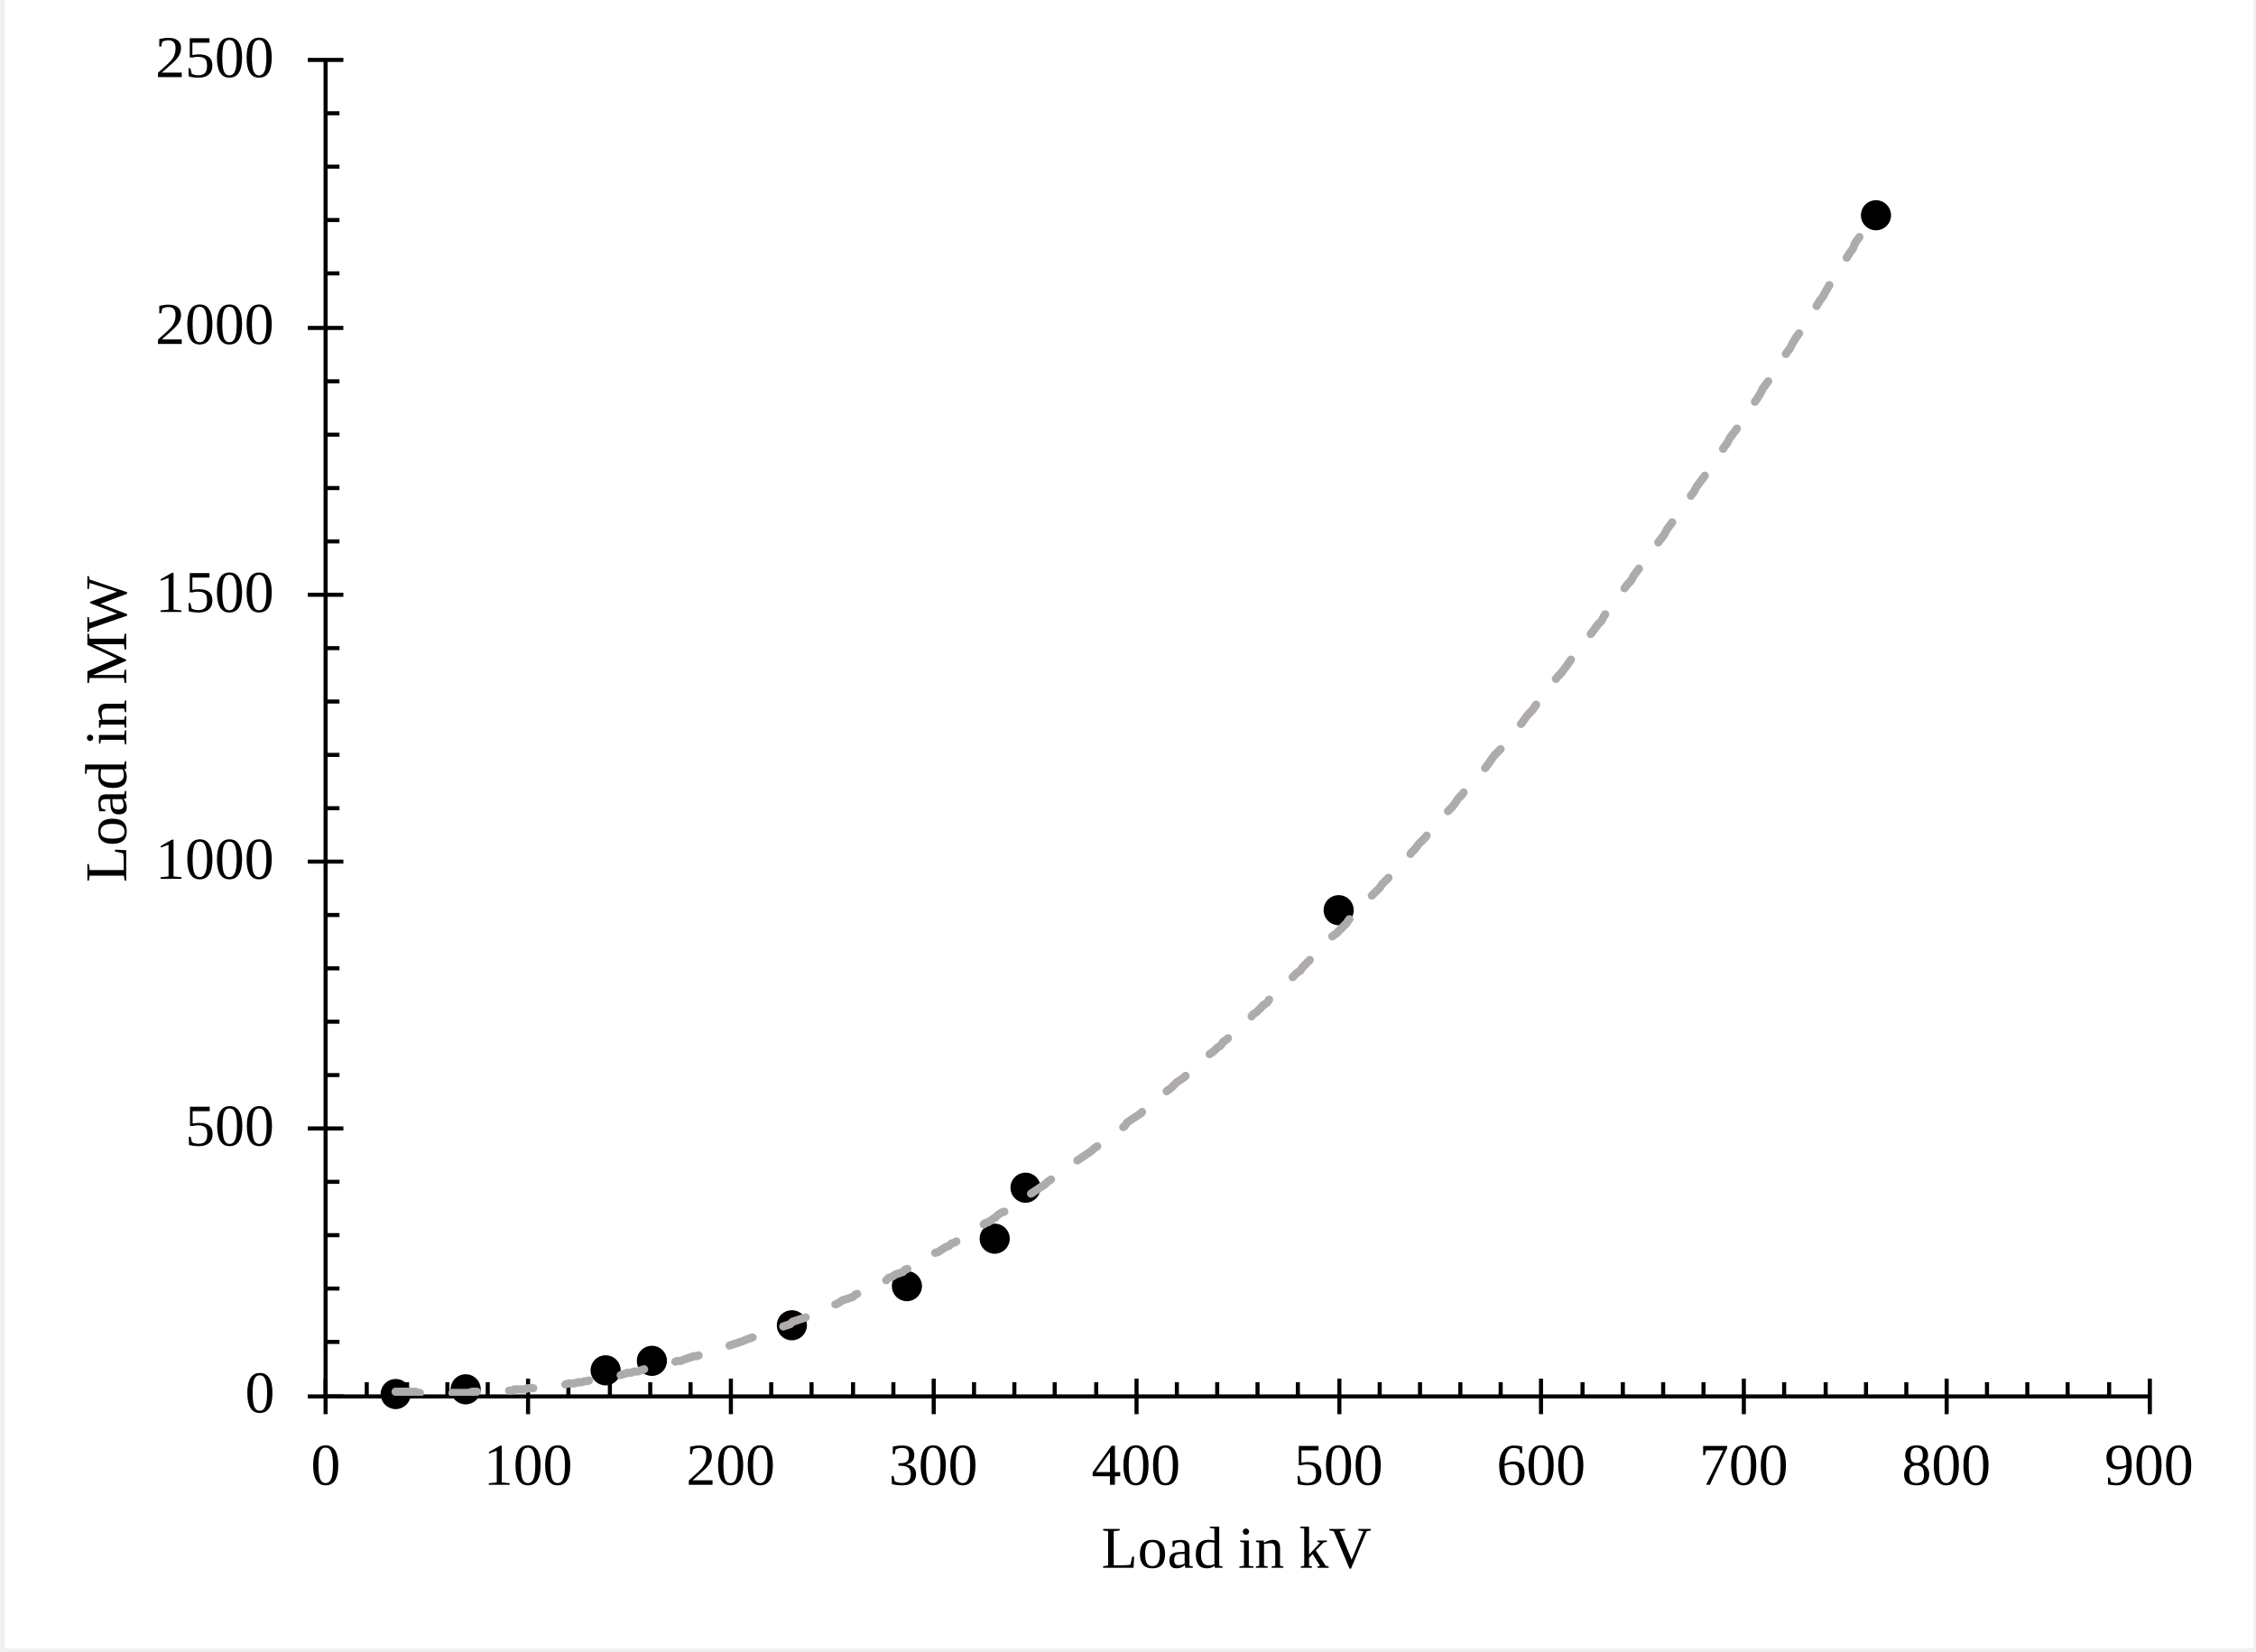
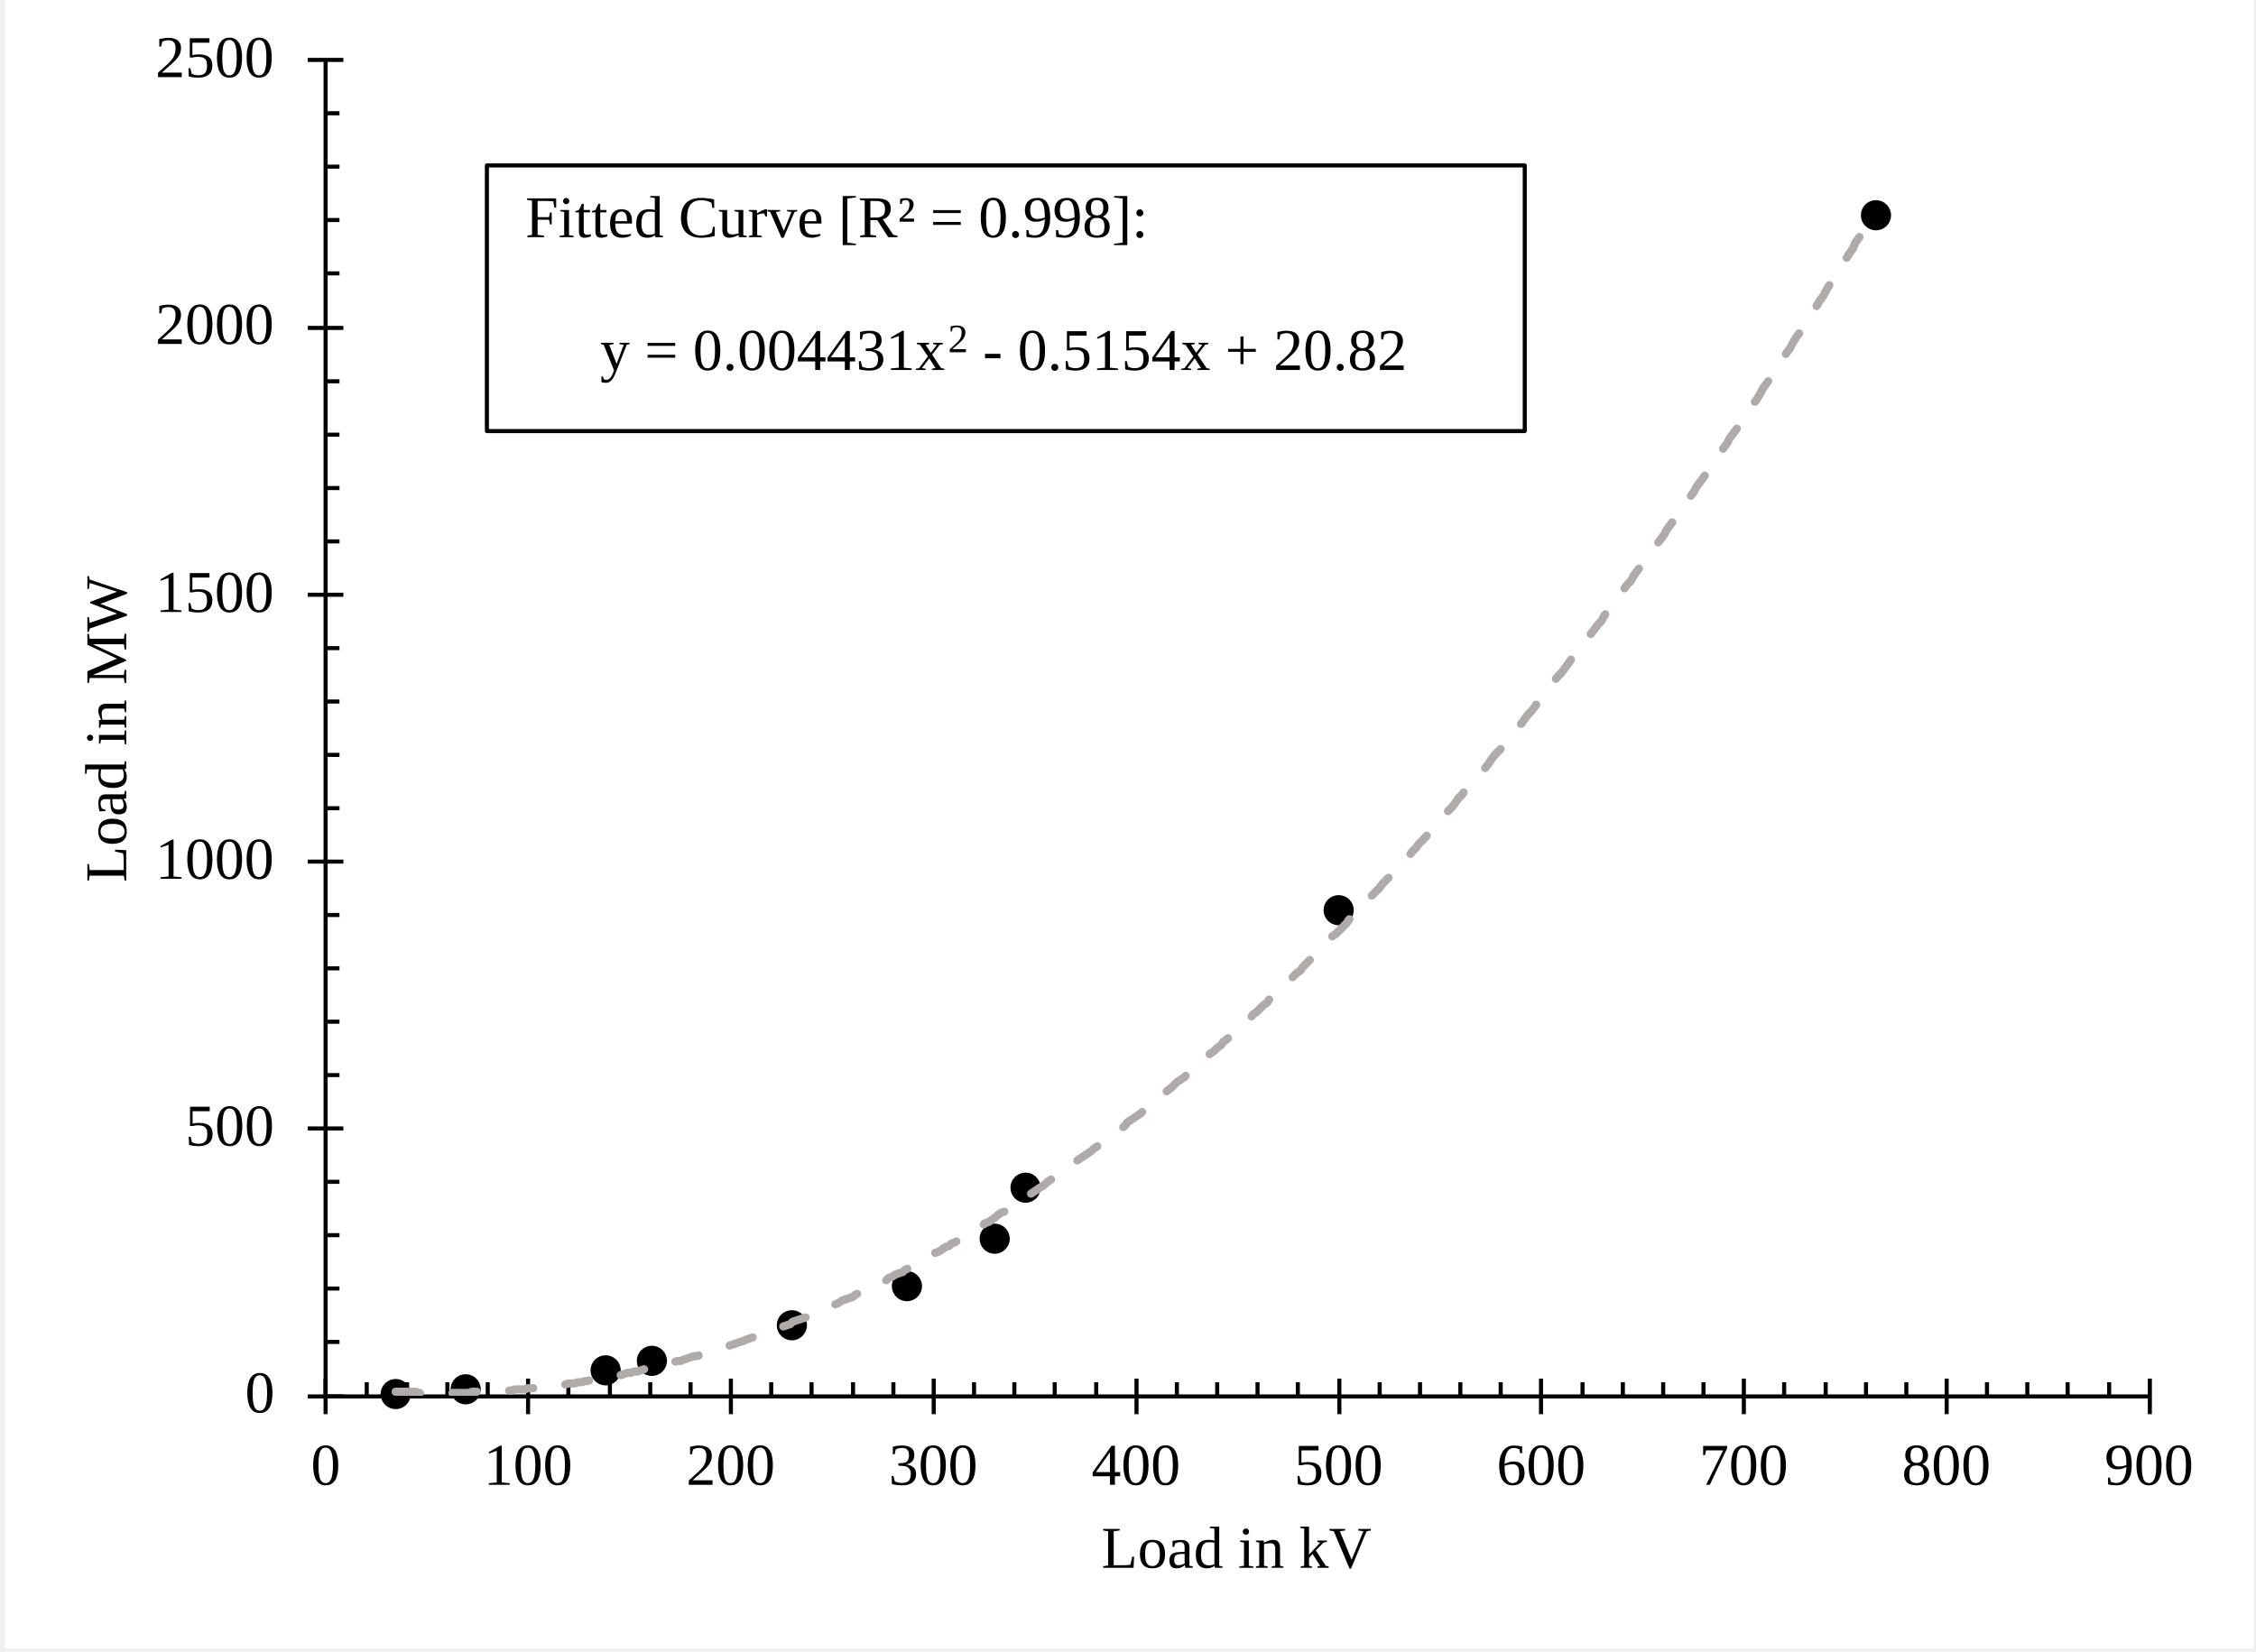
<svg xmlns="http://www.w3.org/2000/svg" width="1902" height="1393" xml:space="preserve" overflow="hidden">
  <defs>
    <clipPath id="clip0">
      <rect x="20858" y="495" width="1902" height="1393" />
    </clipPath>
    <clipPath id="clip1">
      <rect x="20858" y="495" width="1902" height="1393" />
    </clipPath>
    <clipPath id="clip2">
      <rect x="21132" y="545" width="1538" height="1127" />
    </clipPath>
  </defs>
  <g clip-path="url(#clip0)" transform="translate(-20858 -495)">
    <g clip-path="url(#clip1)">
      <rect x="20862" y="495" width="1896" height="1390" fill="#FFFFFF" fill-opacity="1" />
      <g>
        <path d="M0 0 0 1127" stroke="#000000" stroke-width="3.438" stroke-linecap="butt" stroke-linejoin="round" stroke-miterlimit="10" stroke-opacity="1" fill="none" fill-rule="evenodd" transform="matrix(1 0 0 -1 21132.5 1672.5)" />
      </g>
      <g>
        <path d="M21133.2 1672.5 21144.2 1672.5M21133.2 1626.55 21144.2 1626.55M21133.2 1581.55 21144.2 1581.55M21133.2 1536.55 21144.2 1536.55M21133.2 1491.55 21144.2 1491.55M21133.2 1446.55 21144.2 1446.55M21133.2 1401.55 21144.2 1401.55M21133.2 1356.54 21144.2 1356.54M21133.2 1311.54 21144.2 1311.54M21133.2 1266.54 21144.2 1266.54M21133.2 1221.54 21144.2 1221.54M21133.2 1176.54 21144.2 1176.54M21133.2 1131.54 21144.2 1131.54M21133.2 1086.54 21144.2 1086.54M21133.2 1041.53 21144.2 1041.53M21133.2 996.533 21144.2 996.533M21133.2 951.531 21144.2 951.531M21133.2 906.53 21144.2 906.53M21133.2 861.528 21144.2 861.528M21133.2 816.527 21144.2 816.527M21133.2 771.526 21144.2 771.526M21133.2 725.524 21144.2 725.524M21133.2 680.523 21144.2 680.523M21133.2 635.521 21144.2 635.521M21133.2 590.52 21144.2 590.52M21133.2 545.5 21144.2 545.5M21117.5 1672.5 21147.5 1672.5M21117.5 1446.55 21147.5 1446.55M21117.5 1221.54 21147.5 1221.54M21117.5 996.533 21147.5 996.533M21117.5 771.526 21147.5 771.526M21117.5 545.5 21147.5 545.5" stroke="#000000" stroke-width="3.438" stroke-linecap="butt" stroke-linejoin="round" stroke-miterlimit="10" stroke-opacity="1" fill="none" fill-rule="nonzero" />
      </g>
      <g>
        <path d="M21132.5 1672.5 22670.5 1672.5" stroke="#000000" stroke-width="3.438" stroke-linecap="butt" stroke-linejoin="round" stroke-miterlimit="10" stroke-opacity="1" fill="none" fill-rule="evenodd" />
      </g>
      <g>
        <path d="M21132.5 1660.55 21132.5 1671.56M21167.2 1660.55 21167.2 1671.56M21201.2 1660.55 21201.2 1671.56M21235.2 1660.55 21235.2 1671.56M21269.2 1660.55 21269.2 1671.56M21303.2 1660.55 21303.2 1671.56M21337.2 1660.55 21337.2 1671.56M21372.2 1660.55 21372.2 1671.56M21406.2 1660.55 21406.2 1671.56M21440.2 1660.55 21440.2 1671.56M21474.2 1660.55 21474.2 1671.56M21508.2 1660.55 21508.2 1671.56M21542.2 1660.55 21542.2 1671.56M21577.2 1660.55 21577.2 1671.56M21611.2 1660.55 21611.2 1671.56M21645.2 1660.55 21645.2 1671.56M21679.2 1660.55 21679.2 1671.56M21713.2 1660.55 21713.2 1671.56M21747.2 1660.55 21747.2 1671.56M21782.2 1660.55 21782.2 1671.56M21816.2 1660.55 21816.2 1671.56M21850.2 1660.55 21850.2 1671.56M21884.2 1660.55 21884.2 1671.56M21918.2 1660.55 21918.2 1671.56M21952.2 1660.55 21952.2 1671.56M21987.2 1660.55 21987.2 1671.56M22021.2 1660.55 22021.2 1671.56M22055.2 1660.55 22055.2 1671.56M22089.2 1660.55 22089.2 1671.56M22123.2 1660.55 22123.2 1671.56M22157.2 1660.55 22157.2 1671.56M22192.2 1660.55 22192.2 1671.56M22226.2 1660.55 22226.2 1671.56M22260.2 1660.55 22260.2 1671.56M22294.2 1660.55 22294.2 1671.56M22328.2 1660.55 22328.2 1671.56M22362.2 1660.55 22362.2 1671.56M22397.2 1660.55 22397.2 1671.56M22431.2 1660.55 22431.2 1671.56M22465.2 1660.55 22465.2 1671.56M22499.2 1660.55 22499.2 1671.56M22533.2 1660.55 22533.2 1671.56M22567.2 1660.55 22567.2 1671.56M22601.2 1660.55 22601.2 1671.56M22636.2 1660.55 22636.2 1671.56M22670.5 1660.55 22670.5 1671.56M21132.5 1657.5 21132.5 1687.5M21303.2 1657.5 21303.2 1687.5M21474.2 1657.5 21474.2 1687.5M21645.2 1657.5 21645.2 1687.5M21816.2 1657.5 21816.2 1687.5M21987.2 1657.5 21987.2 1687.5M22157.2 1657.5 22157.2 1687.5M22328.2 1657.5 22328.2 1687.5M22499.2 1657.5 22499.2 1687.5M22670.5 1657.5 22670.5 1687.5" stroke="#000000" stroke-width="3.438" stroke-linecap="butt" stroke-linejoin="round" stroke-miterlimit="10" stroke-opacity="1" fill="none" fill-rule="nonzero" />
      </g>
      <g>
        <path d="M21202.6 1670.5C21202.6 1676.57 21197.7 1681.5 21191.6 1681.5 21185.5 1681.5 21180.6 1676.57 21180.6 1670.5 21180.6 1664.42 21185.5 1659.5 21191.6 1659.5 21197.7 1659.5 21202.6 1664.42 21202.6 1670.5Z" stroke="#000000" stroke-width="3.438" stroke-linecap="butt" stroke-linejoin="round" stroke-miterlimit="10" stroke-opacity="1" fill="#000000" fill-rule="nonzero" fill-opacity="1" />
        <path d="M21261.6 1666.5C21261.6 1672.57 21256.7 1677.5 21250.6 1677.5 21244.5 1677.5 21239.6 1672.57 21239.6 1666.5 21239.6 1660.42 21244.5 1655.5 21250.6 1655.5 21256.7 1655.5 21261.6 1660.42 21261.6 1666.5Z" stroke="#000000" stroke-width="3.438" stroke-linecap="butt" stroke-linejoin="round" stroke-miterlimit="10" stroke-opacity="1" fill="#000000" fill-rule="nonzero" fill-opacity="1" />
        <path d="M21379.6 1650.5C21379.6 1656.57 21374.7 1661.5 21368.6 1661.5 21362.5 1661.5 21357.6 1656.57 21357.6 1650.5 21357.6 1644.42 21362.5 1639.5 21368.6 1639.5 21374.7 1639.5 21379.6 1644.42 21379.6 1650.5Z" stroke="#000000" stroke-width="3.438" stroke-linecap="butt" stroke-linejoin="round" stroke-miterlimit="10" stroke-opacity="1" fill="#000000" fill-rule="nonzero" fill-opacity="1" />
        <path d="M21418.6 1642.5C21418.6 1648.57 21413.7 1653.5 21407.6 1653.5 21401.5 1653.5 21396.6 1648.57 21396.6 1642.5 21396.6 1636.42 21401.5 1631.5 21407.6 1631.5 21413.7 1631.5 21418.6 1636.42 21418.6 1642.5Z" stroke="#000000" stroke-width="3.438" stroke-linecap="butt" stroke-linejoin="round" stroke-miterlimit="10" stroke-opacity="1" fill="#000000" fill-rule="nonzero" fill-opacity="1" />
        <path d="M21536.6 1612.5C21536.6 1618.57 21531.7 1623.5 21525.6 1623.5 21519.5 1623.5 21514.6 1618.57 21514.6 1612.5 21514.6 1606.42 21519.5 1601.5 21525.6 1601.5 21531.7 1601.5 21536.6 1606.42 21536.6 1612.5Z" stroke="#000000" stroke-width="3.438" stroke-linecap="butt" stroke-linejoin="round" stroke-miterlimit="10" stroke-opacity="1" fill="#000000" fill-rule="nonzero" fill-opacity="1" />
        <path d="M21633.6 1579.5C21633.6 1585.57 21628.7 1590.5 21622.6 1590.5 21616.5 1590.5 21611.6 1585.57 21611.6 1579.5 21611.6 1573.42 21616.5 1568.5 21622.6 1568.5 21628.7 1568.5 21633.6 1573.42 21633.6 1579.5Z" stroke="#000000" stroke-width="3.438" stroke-linecap="butt" stroke-linejoin="round" stroke-miterlimit="10" stroke-opacity="1" fill="#000000" fill-rule="nonzero" fill-opacity="1" />
        <path d="M21707.6 1539.5C21707.6 1545.57 21702.7 1550.5 21696.6 1550.5 21690.5 1550.5 21685.6 1545.57 21685.6 1539.5 21685.6 1533.42 21690.5 1528.5 21696.6 1528.5 21702.7 1528.5 21707.6 1533.42 21707.6 1539.5Z" stroke="#000000" stroke-width="3.438" stroke-linecap="butt" stroke-linejoin="round" stroke-miterlimit="10" stroke-opacity="1" fill="#000000" fill-rule="nonzero" fill-opacity="1" />
        <path d="M21733.6 1496.5C21733.6 1502.57 21728.7 1507.5 21722.6 1507.5 21716.5 1507.5 21711.6 1502.57 21711.6 1496.5 21711.6 1490.42 21716.5 1485.5 21722.6 1485.5 21728.7 1485.5 21733.6 1490.42 21733.6 1496.5Z" stroke="#000000" stroke-width="3.438" stroke-linecap="butt" stroke-linejoin="round" stroke-miterlimit="10" stroke-opacity="1" fill="#000000" fill-rule="nonzero" fill-opacity="1" />
        <path d="M21997.6 1262.5C21997.6 1268.57 21992.7 1273.5 21986.6 1273.5 21980.5 1273.5 21975.6 1268.57 21975.6 1262.5 21975.6 1256.42 21980.5 1251.5 21986.6 1251.5 21992.7 1251.5 21997.6 1256.42 21997.6 1262.5Z" stroke="#000000" stroke-width="3.438" stroke-linecap="butt" stroke-linejoin="round" stroke-miterlimit="10" stroke-opacity="1" fill="#000000" fill-rule="nonzero" fill-opacity="1" />
        <path d="M22450.6 676.5C22450.6 682.575 22445.7 687.499 22439.6 687.499 22433.5 687.499 22428.6 682.575 22428.6 676.5 22428.6 670.425 22433.5 665.5 22439.6 665.5 22445.7 665.5 22450.6 670.425 22450.6 676.5Z" stroke="#000000" stroke-width="3.438" stroke-linecap="butt" stroke-linejoin="round" stroke-miterlimit="10" stroke-opacity="1" fill="#000000" fill-rule="nonzero" fill-opacity="1" />
      </g>
      <g clip-path="url(#clip2)">
        <path d="M21191.5 1665.12 21194.2 1665.12 21197.2 1665.12 21200.2 1665.12 21203.2 1665.12 21205.2 1665.12 21208.2 1665.12C21208.6 1665.12 21208.9 1665.18 21209.3 1665.29L21212.3 1666.29 21211.2 1666.12 21212 1666.12C21213.9 1666.12 21215.4 1667.66 21215.4 1669.55 21215.4 1671.45 21213.9 1672.99 21212 1672.99L21211.2 1672.99C21210.8 1672.99 21210.5 1672.93 21210.1 1672.82L21207.1 1671.82 21208.2 1671.99 21205.2 1671.99 21203.2 1671.99 21200.2 1671.99 21197.2 1671.99 21194.2 1671.99 21191.5 1671.99C21189.6 1671.99 21188.1 1670.45 21188.1 1668.55 21188.1 1666.66 21189.6 1665.12 21191.5 1665.12ZM21239.5 1666.12 21242.2 1666.12 21244.2 1666.12 21247.2 1666.12 21250.2 1666.12 21253.2 1666.12 21252.1 1666.29 21255.1 1665.29C21255.5 1665.18 21255.8 1665.12 21256.2 1665.12L21258.2 1665.12 21259.9 1665.12C21261.8 1665.12 21263.4 1666.66 21263.4 1668.55 21263.4 1670.45 21261.8 1671.99 21259.9 1671.99L21258.2 1671.99 21256.2 1671.99 21257.3 1671.82 21254.3 1672.82C21253.9 1672.93 21253.6 1672.99 21253.2 1672.99L21250.2 1672.99 21247.2 1672.99 21244.2 1672.99 21242.2 1672.99 21239.5 1672.99C21237.6 1672.99 21236 1671.45 21236 1669.55 21236 1667.66 21237.6 1666.12 21239.5 1666.12ZM21287.3 1664.12 21289.2 1664.12 21288.1 1664.29 21291.1 1663.29C21291.5 1663.18 21291.8 1663.12 21292.2 1663.12L21295.2 1663.12 21298.2 1663.12 21300.2 1663.12 21299.1 1663.29 21302.1 1662.29C21302.5 1662.18 21302.8 1662.12 21303.2 1662.12L21306.2 1662.12 21307.6 1662.12C21309.5 1662.12 21311 1663.66 21311 1665.55 21311 1667.45 21309.5 1668.99 21307.6 1668.99L21306.2 1668.99 21303.2 1668.99 21304.3 1668.82 21301.3 1669.82C21300.9 1669.93 21300.6 1669.99 21300.2 1669.99L21298.2 1669.99 21295.2 1669.99 21292.2 1669.99 21293.3 1669.82 21290.3 1670.82C21289.9 1670.93 21289.6 1670.99 21289.2 1670.99L21287.3 1670.99C21285.4 1670.99 21283.8 1669.45 21283.8 1667.55 21283.8 1665.66 21285.4 1664.12 21287.3 1664.12ZM21333.5 1659.17 21336.1 1658.29C21336.5 1658.18 21336.8 1658.12 21337.2 1658.12L21339.2 1658.12 21342.2 1658.12 21341.1 1658.29 21344.1 1657.29C21344.5 1657.18 21344.8 1657.12 21345.2 1657.12L21348.2 1657.12 21347.1 1657.29 21350.1 1656.29C21350.5 1656.18 21350.8 1656.12 21351.2 1656.12L21353.2 1656.12 21352.1 1656.29 21353.5 1655.82C21355.3 1655.21 21357.3 1656.19 21357.9 1657.99 21358.5 1659.79 21357.5 1661.74 21355.7 1662.34L21354.3 1662.82C21353.9 1662.93 21353.6 1662.99 21353.2 1662.99L21351.2 1662.99 21352.3 1662.82 21349.3 1663.82C21348.9 1663.93 21348.6 1663.99 21348.2 1663.99L21345.2 1663.99 21346.3 1663.82 21343.3 1664.82C21342.9 1664.93 21342.6 1664.99 21342.2 1664.99L21339.2 1664.99 21337.2 1664.99 21338.3 1664.82 21335.6 1665.7C21333.8 1666.3 21331.9 1665.32 21331.3 1663.52 21330.7 1661.72 21331.7 1659.78 21333.5 1659.17ZM21380.2 1651.28 21383.1 1650.29 21386.1 1649.29C21386.5 1649.18 21386.8 1649.12 21387.2 1649.12L21390.2 1649.12 21388.7 1649.48 21390.7 1648.48C21391.1 1648.24 21391.7 1648.12 21392.2 1648.12L21395.2 1648.12 21394.1 1648.29 21397.1 1647.29 21399.9 1646.36C21401.7 1645.76 21403.7 1646.73 21404.3 1648.53 21404.9 1650.33 21403.9 1652.28 21402.1 1652.88L21399.3 1653.82 21396.3 1654.82C21395.9 1654.93 21395.6 1654.99 21395.2 1654.99L21392.2 1654.99 21393.7 1654.63 21391.7 1655.63C21391.3 1655.87 21390.7 1655.99 21390.2 1655.99L21387.2 1655.99 21388.3 1655.82 21385.3 1656.82 21382.3 1657.8C21380.5 1658.4 21378.6 1657.43 21378 1655.62 21377.4 1653.82 21378.4 1651.88 21380.2 1651.28ZM21426.3 1639.9 21428.1 1639.29C21428.5 1639.18 21428.8 1639.12 21429.2 1639.12L21432.2 1639.12 21430.7 1639.48 21432.7 1638.48C21432.8 1638.41 21433 1638.34 21433.1 1638.29L21436.1 1637.29 21439.1 1636.29 21442.1 1635.29C21442.5 1635.18 21442.8 1635.12 21443.2 1635.12L21445.2 1635.12 21444.1 1635.29 21446 1634.67C21447.8 1634.07 21449.7 1635.04 21450.3 1636.84 21450.9 1638.64 21450 1640.59 21448.2 1641.19L21446.3 1641.82C21445.9 1641.93 21445.6 1641.99 21445.2 1641.99L21443.2 1641.99 21444.3 1641.82 21441.3 1642.82 21438.3 1643.82 21435.3 1644.82 21435.7 1644.63 21433.7 1645.63C21433.3 1645.87 21432.7 1645.99 21432.2 1645.99L21429.2 1645.99 21430.3 1645.82 21428.5 1646.42C21426.7 1647.02 21424.7 1646.05 21424.1 1644.25 21423.5 1642.45 21424.5 1640.5 21426.3 1639.9ZM21471.6 1626.54 21471.7 1626.48C21471.8 1626.41 21472 1626.34 21472.1 1626.29L21475.1 1625.29 21478.1 1624.29 21481.1 1623.29 21484.1 1622.29 21483.7 1622.48 21485.7 1621.48C21485.8 1621.41 21486 1621.34 21486.1 1621.29L21489.1 1620.29 21491.4 1619.52C21493.2 1618.92 21495.2 1619.89 21495.8 1621.69 21496.4 1623.49 21495.4 1625.44 21493.6 1626.04L21491.3 1626.81 21488.3 1627.81 21488.7 1627.63 21486.7 1628.63C21486.6 1628.7 21486.4 1628.76 21486.3 1628.81L21483.3 1629.81 21480.3 1630.81 21477.3 1631.81 21474.3 1632.81 21474.7 1632.63 21474.6 1632.68C21472.9 1633.53 21470.9 1632.85 21470 1631.15 21469.2 1629.45 21469.9 1627.38 21471.6 1626.54ZM21517.3 1610.24 21520.1 1609.29 21523.1 1608.29 21521.8 1609.12 21523.8 1607.12C21524.2 1606.74 21524.6 1606.46 21525.1 1606.29L21528.1 1605.29 21531.1 1604.29 21534.1 1603.29 21536.2 1602.61C21538 1602.01 21539.9 1602.98 21540.5 1604.78 21541.1 1606.58 21540.1 1608.53 21538.3 1609.13L21536.3 1609.81 21533.3 1610.81 21530.3 1611.81 21527.3 1612.81 21528.6 1611.98 21526.6 1613.98C21526.3 1614.36 21525.8 1614.65 21525.3 1614.81L21522.3 1615.81 21519.5 1616.76C21517.7 1617.36 21515.7 1616.38 21515.1 1614.58 21514.5 1612.78 21515.5 1610.84 21517.3 1610.24ZM21561.2 1591.61 21562.1 1591.29 21561.7 1591.48 21563.7 1590.48 21566.3 1588.69C21566.6 1588.52 21566.8 1588.39 21567.1 1588.29L21570.1 1587.29 21573.1 1586.29 21576.1 1585.29 21574.8 1586.12 21576.8 1584.12C21577.2 1583.74 21577.6 1583.46 21578.1 1583.29L21579.5 1582.83C21581.3 1582.22 21583.3 1583.2 21583.9 1585 21584.5 1586.8 21583.5 1588.75 21581.7 1589.35L21580.3 1589.81 21581.6 1588.98 21579.6 1590.98C21579.3 1591.36 21578.8 1591.64 21578.3 1591.81L21575.3 1592.81 21572.3 1593.81 21569.3 1594.81 21570.1 1594.41 21566.7 1596.63 21564.7 1597.63C21564.6 1597.7 21564.4 1597.76 21564.3 1597.81L21563.4 1598.13C21561.6 1598.73 21559.6 1597.75 21559 1595.95 21558.4 1594.15 21559.4 1592.21 21561.2 1591.61ZM21604.1 1571.3 21604.1 1571.29 21602.8 1572.12 21604.8 1570.12C21605.2 1569.74 21605.6 1569.46 21606.1 1569.29L21609.1 1568.29 21608.3 1568.69 21611.3 1566.69C21611.6 1566.52 21611.8 1566.39 21612.1 1566.29L21615.1 1565.29 21618.1 1564.29 21616.8 1565.12 21618.8 1563.12C21619.2 1562.74 21619.6 1562.46 21620.1 1562.29L21621.9 1561.71C21623.7 1561.11 21625.6 1562.08 21626.2 1563.88 21626.8 1565.69 21625.8 1567.63 21624 1568.23L21622.3 1568.81 21623.6 1567.98 21621.6 1569.98C21621.3 1570.36 21620.8 1570.64 21620.3 1570.81L21617.3 1571.81 21614.3 1572.81 21615.1 1572.41 21612.1 1574.41C21611.9 1574.58 21611.6 1574.72 21611.3 1574.81L21608.3 1575.81 21609.6 1574.98 21607.6 1576.98C21607.3 1577.36 21606.8 1577.64 21606.3 1577.81L21606.3 1577.82C21604.5 1578.43 21602.5 1577.45 21601.9 1575.65 21601.3 1573.85 21602.3 1571.91 21604.1 1571.3ZM21645.3 1548.22 21648.1 1547.29 21647.3 1547.69 21650.3 1545.69 21653.3 1543.69C21653.6 1543.52 21653.8 1543.39 21654.1 1543.29L21657.1 1542.29 21655.8 1543.12 21657.8 1541.12C21658.2 1540.74 21658.6 1540.46 21659.1 1540.29L21662.1 1539.29 21661.3 1539.69 21662.4 1538.96C21664 1537.91 21666.1 1538.34 21667.2 1539.92 21668.2 1541.5 21667.8 1543.63 21666.2 1544.68L21665.1 1545.41C21664.9 1545.58 21664.6 1545.72 21664.3 1545.81L21661.3 1546.81 21662.6 1545.98 21660.6 1547.98C21660.3 1548.36 21659.8 1548.64 21659.3 1548.81L21656.3 1549.81 21657.1 1549.41 21654.1 1551.41 21651.1 1553.41C21650.9 1553.58 21650.6 1553.72 21650.3 1553.81L21647.5 1554.75C21645.7 1555.35 21643.8 1554.37 21643.2 1552.57 21642.5 1550.77 21643.5 1548.82 21645.3 1548.22ZM21684.9 1524.97 21685.8 1524.12C21686.2 1523.74 21686.6 1523.46 21687.1 1523.29L21690.1 1522.29 21689.3 1522.69 21692.3 1520.69 21695.3 1518.69 21694.8 1519.12 21696.8 1517.12C21696.9 1516.96 21697.1 1516.82 21697.3 1516.69L21700.3 1514.69C21700.6 1514.52 21700.8 1514.39 21701.1 1514.29L21703.6 1513.46C21705.4 1512.86 21707.4 1513.83 21708 1515.64 21708.6 1517.44 21707.6 1519.38 21705.8 1519.98L21703.3 1520.81 21704.1 1520.41 21701.1 1522.41 21701.6 1521.98 21699.6 1523.98C21699.5 1524.14 21699.3 1524.28 21699.1 1524.41L21696.1 1526.41 21693.1 1528.41C21692.9 1528.58 21692.6 1528.71 21692.3 1528.81L21689.3 1529.81 21690.6 1528.98 21689.8 1529.83C21688.5 1531.17 21686.3 1531.17 21684.9 1529.83 21683.6 1528.49 21683.6 1526.31 21684.9 1524.97ZM21725.4 1498.63 21728.3 1496.69 21731.3 1494.69 21734.3 1492.69 21737.3 1490.69 21736.8 1491.12 21738.8 1489.12C21738.9 1488.96 21739.1 1488.81 21739.3 1488.69L21742.2 1486.76C21743.8 1485.71 21745.9 1486.13 21747 1487.71 21748 1489.29 21747.6 1491.43 21746 1492.48L21743.1 1494.41 21743.6 1493.98 21741.6 1495.98C21741.5 1496.14 21741.3 1496.28 21741.1 1496.41L21738.1 1498.41 21735.1 1500.41 21732.1 1502.41 21729.2 1504.35C21727.6 1505.4 21725.5 1504.98 21724.4 1503.4 21723.4 1501.82 21723.8 1499.68 21725.4 1498.63ZM21764.4 1470.64 21767.3 1468.69 21770.3 1466.69 21773.3 1464.69 21776.3 1462.69 21775.8 1463.12 21777.8 1461.12C21777.9 1460.96 21778.1 1460.81 21778.3 1460.69L21781.2 1458.77C21782.8 1457.72 21784.9 1458.14 21786 1459.72 21787 1461.3 21786.6 1463.44 21785 1464.49L21782.1 1466.41 21782.6 1465.98 21780.6 1467.98C21780.5 1468.14 21780.3 1468.28 21780.1 1468.41L21777.1 1470.41 21774.1 1472.41 21771.1 1474.41 21768.2 1476.36C21766.6 1477.42 21764.5 1476.99 21763.4 1475.41 21762.4 1473.83 21762.8 1471.7 21764.4 1470.64ZM21803.1 1442.52 21804.3 1441.69 21803.4 1442.64 21805.4 1439.64C21805.6 1439.26 21805.9 1438.94 21806.3 1438.69L21809.3 1436.69 21812.3 1434.69 21815.3 1432.69 21818.3 1430.69 21817.4 1431.64 21818 1430.72C21819 1429.14 21821.2 1428.72 21822.7 1429.77 21824.3 1430.82 21824.7 1432.96 21823.7 1434.54L21823.1 1435.45C21822.8 1435.83 21822.5 1436.16 21822.1 1436.41L21819.1 1438.41 21816.1 1440.41 21813.1 1442.41 21810.1 1444.41 21811.1 1443.45 21809.1 1446.45C21808.8 1446.83 21808.5 1447.16 21808.1 1447.41L21806.9 1448.24C21805.3 1449.29 21803.2 1448.86 21802.1 1447.28 21801.1 1445.7 21801.5 1443.57 21803.1 1442.52ZM21839.2 1412.74 21839.8 1412.12C21839.9 1411.96 21840.1 1411.81 21840.3 1411.69L21843.3 1409.69 21842.8 1410.12 21844.8 1408.12 21847.8 1405.12C21847.9 1404.96 21848.1 1404.81 21848.3 1404.69L21851.3 1402.69 21854.3 1400.69 21853.8 1401.12 21855.1 1399.8C21856.4 1398.46 21858.6 1398.46 21860 1399.8 21861.3 1401.15 21861.3 1403.32 21860 1404.66L21858.6 1405.98C21858.5 1406.14 21858.3 1406.28 21858.1 1406.41L21855.1 1408.41 21852.1 1410.41 21852.6 1409.98 21849.6 1412.98 21847.6 1414.98C21847.5 1415.14 21847.3 1415.28 21847.1 1415.41L21844.1 1417.41 21844.6 1416.98 21844 1417.6C21842.7 1418.94 21840.5 1418.94 21839.2 1417.6 21837.8 1416.26 21837.8 1414.08 21839.2 1412.74ZM21875.4 1381.46 21875.8 1381.11C21875.9 1380.95 21876.1 1380.81 21876.3 1380.69L21879.3 1378.69 21878.8 1379.11 21881.8 1376.11C21881.9 1375.95 21882.1 1375.81 21882.3 1375.69L21885.3 1373.69 21884.4 1374.64 21886.4 1371.64C21886.6 1371.26 21886.9 1370.94 21887.3 1370.69L21890.3 1368.69 21889.8 1369.11 21890.8 1368.07C21892.2 1366.73 21894.4 1366.73 21895.7 1368.07 21897 1369.41 21897 1371.59 21895.7 1372.93L21894.6 1373.98C21894.5 1374.14 21894.3 1374.28 21894.1 1374.41L21891.1 1376.41 21892.1 1375.45 21890.1 1378.45C21889.8 1378.83 21889.5 1379.15 21889.1 1379.41L21886.1 1381.41 21886.6 1380.98 21883.6 1383.98C21883.5 1384.14 21883.3 1384.28 21883.1 1384.41L21880.1 1386.41 21880.6 1385.98 21880.3 1386.32C21879 1387.66 21876.8 1387.66 21875.4 1386.32 21874.1 1384.98 21874.1 1382.8 21875.4 1381.46ZM21910.4 1350.12 21911.4 1348.64C21911.6 1348.26 21911.9 1347.94 21912.3 1347.68L21915.3 1345.68 21914.8 1346.11 21917.8 1343.11 21920.8 1340.11C21920.9 1339.95 21921.1 1339.81 21921.3 1339.68L21924.3 1337.68 21923.4 1338.64 21925.1 1336.02C21926.2 1334.44 21928.3 1334.01 21929.9 1335.06 21931.5 1336.12 21931.9 1338.25 21930.8 1339.83L21929.1 1342.45C21928.8 1342.83 21928.5 1343.15 21928.1 1343.4L21925.1 1345.4 21925.7 1344.97 21922.7 1347.97 21919.7 1350.98C21919.5 1351.14 21919.3 1351.28 21919.1 1351.4L21916.1 1353.4 21917.1 1352.45 21916.1 1353.93C21915 1355.51 21912.9 1355.94 21911.3 1354.89 21909.7 1353.83 21909.3 1351.7 21910.4 1350.12ZM21945.4 1316.54 21945.8 1316.11 21948.8 1313.11C21948.9 1312.95 21949.1 1312.81 21949.3 1312.68L21952.3 1310.68 21951.4 1311.64 21953.4 1308.64C21953.5 1308.45 21953.6 1308.27 21953.8 1308.11L21956.8 1305.11 21959.8 1302.11 21959.8 1302.06C21961.2 1300.71 21963.4 1300.71 21964.7 1302.06 21966.1 1303.4 21966 1305.58 21964.7 1306.92L21964.7 1306.97 21961.7 1309.97 21958.7 1312.97 21959.1 1312.45 21957.1 1315.45C21956.8 1315.83 21956.5 1316.15 21956.1 1316.4L21953.1 1318.4 21953.7 1317.97 21950.7 1320.97 21950.2 1321.4C21948.9 1322.74 21946.7 1322.74 21945.4 1321.4 21944 1320.06 21944 1317.88 21945.4 1316.54ZM21978.3 1282.69 21978.4 1282.63C21978.6 1282.26 21978.9 1281.93 21979.3 1281.68L21982.3 1279.68 21981.8 1280.11 21984.8 1277.11 21987.8 1274.11 21990.8 1271.11 21990.4 1271.64 21992.4 1268.64C21992.5 1268.45 21992.6 1268.27 21992.8 1268.11L21993.2 1267.67C21994.6 1266.33 21996.7 1266.33 21998.1 1267.67 21999.4 1269.02 21999.4 1271.19 21998.1 1272.54L21997.7 1272.97 21998.1 1272.45 21996.1 1275.45C21996 1275.64 21995.8 1275.81 21995.7 1275.97L21992.7 1278.97 21989.7 1281.97 21986.7 1284.97C21986.5 1285.13 21986.3 1285.28 21986.1 1285.4L21983.1 1287.4 21984.1 1286.45 21984 1286.51C21983 1288.09 21980.9 1288.51 21979.3 1287.46 21977.7 1286.41 21977.3 1284.27 21978.3 1282.69ZM22012.1 1247.78 22012.8 1247.11 22015.8 1244.11 22018.8 1241.11 22018.4 1241.63 22020.4 1238.63C22020.5 1238.45 22020.6 1238.27 22020.8 1238.11L22023.8 1235.11 22026.2 1232.74C22027.5 1231.4 22029.7 1231.4 22031 1232.74 22032.4 1234.09 22032.4 1236.26 22031 1237.61L22028.7 1239.97 22025.7 1242.97 22026.1 1242.45 22024.1 1245.45C22024 1245.64 22023.8 1245.81 22023.7 1245.97L22020.7 1248.97 22017.7 1251.97 22017 1252.64C22015.6 1253.98 22013.5 1253.98 22012.1 1252.64 22010.8 1251.3 22010.8 1249.12 22012.1 1247.78ZM22044.4 1213.15 22045.4 1211.63C22045.5 1211.44 22045.6 1211.27 22045.8 1211.11L22048.8 1208.11 22048.5 1208.48 22051.5 1204.48C22051.6 1204.35 22051.7 1204.22 22051.8 1204.11L22054.8 1201.11 22057.8 1198.11 22057.4 1198.63 22058 1197.74C22059 1196.16 22061.1 1195.73 22062.7 1196.79 22064.3 1197.84 22064.7 1199.97 22063.7 1201.55L22063.1 1202.45C22063 1202.63 22062.8 1202.81 22062.7 1202.97L22059.7 1205.97 22056.7 1208.97 22057 1208.6 22054 1212.6C22053.9 1212.73 22053.8 1212.86 22053.7 1212.97L22050.7 1215.97 22051.1 1215.45 22050.1 1216.96C22049 1218.54 22046.9 1218.97 22045.3 1217.92 22043.7 1216.86 22043.3 1214.73 22044.4 1213.15ZM22076.4 1176.54 22076.8 1176.11 22079.8 1173.11 22079.5 1173.48 22082.5 1169.48 22084.4 1166.63C22084.5 1166.44 22084.6 1166.27 22084.8 1166.11L22087.8 1163.11 22087.5 1163.48 22089.2 1161.14C22090.4 1159.62 22092.5 1159.31 22094 1160.45 22095.6 1161.59 22095.9 1163.74 22094.7 1165.26L22093 1167.6C22092.9 1167.73 22092.8 1167.85 22092.7 1167.97L22089.7 1170.97 22090.1 1170.45 22088 1173.6 22085 1177.6C22084.9 1177.73 22084.8 1177.85 22084.7 1177.97L22081.7 1180.97 22081.2 1181.4C22079.9 1182.74 22077.7 1182.74 22076.4 1181.4 22075 1180.06 22075 1177.88 22076.4 1176.54ZM22107.7 1140.21 22107.8 1140.11 22107.5 1140.48 22110.5 1136.48 22112.4 1133.63 22115.5 1129.47C22115.6 1129.34 22115.7 1129.22 22115.8 1129.11L22118.8 1126.11 22120.7 1124.25C22122 1122.91 22124.2 1122.91 22125.5 1124.25 22126.9 1125.59 22126.9 1127.77 22125.5 1129.11L22123.7 1130.97 22120.7 1133.97 22121 1133.6 22118.1 1137.44 22116 1140.6 22113 1144.6C22112.9 1144.73 22112.8 1144.85 22112.7 1144.97L22112.5 1145.08C22111.2 1146.42 22109 1146.42 22107.7 1145.08 22106.3 1143.73 22106.3 1141.56 22107.7 1140.21ZM22137.9 1102.96 22138.8 1102.11 22138.4 1102.63 22140.4 1099.63 22143.5 1095.47C22143.6 1095.34 22143.7 1095.22 22143.8 1095.11L22146.8 1092.11 22146.5 1092.47 22149.5 1088.47 22150.2 1087.33C22151.3 1085.75 22153.4 1085.32 22155 1086.37 22156.6 1087.43 22157 1089.56 22156 1091.14L22155 1092.6 22152 1096.6C22151.9 1096.73 22151.8 1096.85 22151.7 1096.97L22148.7 1099.97 22149 1099.6 22146.1 1103.44 22144.1 1106.44C22144 1106.63 22143.8 1106.81 22143.7 1106.97L22142.8 1107.82C22141.5 1109.17 22139.3 1109.17 22137.9 1107.82 22136.6 1106.48 22136.6 1104.3 22137.9 1102.96ZM22167 1065.38 22168.5 1063.47C22168.6 1063.34 22168.7 1063.22 22168.8 1063.1L22171.8 1060.1 22171.5 1060.47 22174.5 1056.47 22177.5 1052.47 22179.4 1049.63 22179.7 1049.16C22180.8 1047.64 22183 1047.34 22184.5 1048.48 22186 1049.61 22186.3 1051.77 22185.2 1053.29L22185.1 1053.44 22183 1056.6 22180 1060.6 22177 1064.6C22176.9 1064.73 22176.8 1064.85 22176.7 1064.97L22173.7 1067.97 22174 1067.6 22172.5 1069.51C22171.4 1071.03 22169.2 1071.34 22167.7 1070.2 22166.2 1069.06 22165.9 1066.9 22167 1065.38ZM22196.7 1027.15 22196.8 1027.1 22196.5 1027.47 22199.5 1023.47 22202.5 1019.47C22202.6 1019.34 22202.7 1019.22 22202.8 1019.1L22205.8 1016.1 22205.2 1017 22207.2 1013C22207.2 1012.81 22207.4 1012.64 22207.5 1012.47L22208.6 1011C22209.7 1009.48 22211.9 1009.17 22213.4 1010.31 22214.9 1011.45 22215.2 1013.61 22214.1 1015.13L22213 1016.6 22213.3 1016.07 22211.3 1020.07C22211.1 1020.4 22210.9 1020.7 22210.7 1020.96L22207.7 1023.96 22208 1023.6 22205 1027.6 22202 1031.6C22201.9 1031.73 22201.8 1031.85 22201.7 1031.97L22201.6 1032.02C22200.3 1033.36 22198.1 1033.36 22196.7 1032.01 22195.4 1030.67 22195.4 1028.5 22196.7 1027.15ZM22224.9 988.972 22227.5 985.47C22227.6 985.34 22227.7 985.217 22227.8 985.102L22230.8 982.102 22230.2 982.995 22232.2 978.995C22232.2 978.811 22232.4 978.635 22232.5 978.47L22235.5 974.47 22237 972.444C22238.1 970.925 22240.3 970.617 22241.8 971.756 22243.3 972.895 22243.6 975.05 22242.5 976.569L22241 978.595 22238 982.595 22238.3 982.07 22236.3 986.07C22236.1 986.4 22235.9 986.702 22235.7 986.963L22232.7 989.963 22233 989.595 22230.4 993.097C22229.2 994.616 22227.1 994.924 22225.5 993.784 22224 992.645 22223.7 990.491 22224.9 988.972ZM22253.3 950.328 22255.5 947.469 22258.5 943.469 22258.2 943.994 22260.2 939.994C22260.2 939.809 22260.4 939.633 22260.5 939.469L22263.5 935.468 22265 933.406C22266.2 931.887 22268.3 931.579 22269.8 932.718 22271.4 933.857 22271.7 936.012 22270.5 937.531L22269 939.593 22266 943.594 22266.3 943.068 22264.3 947.068C22264.2 947.253 22264.1 947.429 22264 947.594L22261 951.594 22258.8 954.453C22257.7 955.972 22255.5 956.28 22254 955.141 22252.5 954.002 22252.2 951.847 22253.3 950.328ZM22280.8 910.984 22283.5 907.468 22283.2 907.993 22285.2 903.993C22285.2 903.808 22285.4 903.632 22285.5 903.467L22288.5 899.467 22291.5 895.467 22292.5 894.061 22292.5 894.061C22293.7 892.543 22295.8 892.235 22297.3 893.374 22298.9 894.513 22299.2 896.667 22298 898.186L22298 898.186 22297 899.592 22294 903.592 22291 907.592 22291.3 907.067 22289.3 911.067C22289.2 911.252 22289.1 911.428 22289 911.593L22286.3 915.109C22285.2 916.627 22283.1 916.935 22281.5 915.796 22280 914.657 22279.7 912.502 22280.8 910.984ZM22307.7 871.658 22308.3 870.76 22311.5 866.466 22311.2 866.991 22313.2 862.991C22313.2 862.807 22313.4 862.631 22313.5 862.466L22316.5 858.466 22319.5 854.466 22319.5 854.382C22320.7 852.863 22322.8 852.555 22324.4 853.694 22325.9 854.832 22326.2 856.987 22325 858.506L22325 858.591 22322 862.591 22319 866.591 22319.3 866.066 22317.3 870.066C22317.2 870.25 22317.1 870.426 22317 870.591L22314.2 874.297 22313.6 875.195C22312.7 876.823 22310.6 877.351 22308.9 876.374 22307.3 875.397 22306.8 873.286 22307.7 871.658ZM22334.8 831.69 22336.5 829.465 22339.3 824.759 22341.2 820.99C22341.2 820.806 22341.4 820.63 22341.5 820.465L22344.5 816.465 22346 814.432C22347.1 812.913 22349.3 812.605 22350.8 813.744 22352.3 814.884 22352.6 817.038 22351.5 818.557L22350 820.59 22347 824.59 22347.3 824.064 22345.2 828.296 22342 833.59 22340.3 835.815C22339.2 837.333 22337 837.641 22335.5 836.502 22334 835.363 22333.7 833.208 22334.8 831.69ZM22360.7 791.696 22361.3 790.758 22364.5 786.464 22364.2 786.989 22366.2 782.989 22369.3 777.757 22372 774.082C22373.2 772.563 22375.3 772.255 22376.8 773.394 22378.4 774.533 22378.7 776.688 22377.5 778.207L22375.2 781.294 22372.3 786.063 22370.3 790.063C22370.2 790.248 22370.1 790.424 22370 790.589L22367.2 794.295 22366.6 795.233C22365.6 796.861 22363.5 797.389 22361.9 796.412 22360.3 795.435 22359.7 793.324 22360.7 791.696ZM22386.6 751.249 22389.3 746.756 22392.5 742.462 22392.2 742.987 22394.2 738.987 22397.3 733.756 22397.5 733.396C22398.7 731.877 22400.8 731.569 22402.3 732.709 22403.9 733.848 22404.2 736.002 22403 737.521L22403.2 737.293 22400.3 742.062 22398.3 746.062C22398.2 746.246 22398.1 746.422 22398 746.587L22395.2 750.293 22392.5 754.786C22391.5 756.414 22389.4 756.942 22387.8 755.965 22386.1 754.988 22385.6 752.877 22386.6 751.249ZM22412 710.584 22414.3 706.755 22417.5 702.461 22417 703.247 22419 698.246C22419.2 697.966 22419.3 697.702 22419.5 697.461L22422.5 693.461 22422.7 693.091 22422.7 693.091C22423.7 691.463 22425.8 690.935 22427.4 691.912 22429 692.889 22429.6 695.001 22428.6 696.628L22428 697.586 22425 701.586 22425.4 700.8 22423.4 705.8C22423.3 706.08 22423.2 706.344 22423 706.586L22420.2 710.292 22417.9 714.121C22416.9 715.749 22414.8 716.277 22413.2 715.3 22411.5 714.324 22411 712.212 22412 710.584Z" fill="#AFABAB" fill-rule="nonzero" fill-opacity="1" />
      </g>
      <g>
        <text fill="#000000" fill-opacity="1" font-family="Times New Roman,Times New Roman_MSFontService,sans-serif" font-style="normal" font-variant="normal" font-weight="400" font-stretch="normal" font-size="50" text-anchor="start" direction="ltr" writing-mode="lr-tb" unicode-bidi="normal" text-decoration="none" transform="matrix(1 0 0 1 21064.6 1686)">0</text>
      </g>
      <g>
        <text fill="#000000" fill-opacity="1" font-family="Times New Roman,Times New Roman_MSFontService,sans-serif" font-style="normal" font-variant="normal" font-weight="400" font-stretch="normal" font-size="50" text-anchor="start" direction="ltr" writing-mode="lr-tb" unicode-bidi="normal" text-decoration="none" transform="matrix(1 0 0 1 21014.2 1461)">500</text>
      </g>
      <g>
        <text fill="#000000" fill-opacity="1" font-family="Times New Roman,Times New Roman_MSFontService,sans-serif" font-style="normal" font-variant="normal" font-weight="400" font-stretch="normal" font-size="50" text-anchor="start" direction="ltr" writing-mode="lr-tb" unicode-bidi="normal" text-decoration="none" transform="matrix(1 0 0 1 20989 1236)">1000</text>
      </g>
      <g>
        <text fill="#000000" fill-opacity="1" font-family="Times New Roman,Times New Roman_MSFontService,sans-serif" font-style="normal" font-variant="normal" font-weight="400" font-stretch="normal" font-size="50" text-anchor="start" direction="ltr" writing-mode="lr-tb" unicode-bidi="normal" text-decoration="none" transform="matrix(1 0 0 1 20989 1011)">1500</text>
      </g>
      <g>
        <text fill="#000000" fill-opacity="1" font-family="Times New Roman,Times New Roman_MSFontService,sans-serif" font-style="normal" font-variant="normal" font-weight="400" font-stretch="normal" font-size="50" text-anchor="start" direction="ltr" writing-mode="lr-tb" unicode-bidi="normal" text-decoration="none" transform="matrix(1 0 0 1 20989 785)">2000</text>
      </g>
      <g>
        <text fill="#000000" fill-opacity="1" font-family="Times New Roman,Times New Roman_MSFontService,sans-serif" font-style="normal" font-variant="normal" font-weight="400" font-stretch="normal" font-size="50" text-anchor="start" direction="ltr" writing-mode="lr-tb" unicode-bidi="normal" text-decoration="none" transform="matrix(1 0 0 1 20989 560)">2500</text>
      </g>
      <g>
        <text fill="#000000" fill-opacity="1" font-family="Times New Roman,Times New Roman_MSFontService,sans-serif" font-style="normal" font-variant="normal" font-weight="400" font-stretch="normal" font-size="50" text-anchor="start" direction="ltr" writing-mode="lr-tb" unicode-bidi="normal" text-decoration="none" transform="matrix(1 0 0 1 21120.1 1747)">0</text>
      </g>
      <g>
        <text fill="#000000" fill-opacity="1" font-family="Times New Roman,Times New Roman_MSFontService,sans-serif" font-style="normal" font-variant="normal" font-weight="400" font-stretch="normal" font-size="50" text-anchor="start" direction="ltr" writing-mode="lr-tb" unicode-bidi="normal" text-decoration="none" transform="matrix(1 0 0 1 21265.7 1747)">100</text>
      </g>
      <g>
        <text fill="#000000" fill-opacity="1" font-family="Times New Roman,Times New Roman_MSFontService,sans-serif" font-style="normal" font-variant="normal" font-weight="400" font-stretch="normal" font-size="50" text-anchor="start" direction="ltr" writing-mode="lr-tb" unicode-bidi="normal" text-decoration="none" transform="matrix(1 0 0 1 21436.5 1747)">200</text>
      </g>
      <g>
        <text fill="#000000" fill-opacity="1" font-family="Times New Roman,Times New Roman_MSFontService,sans-serif" font-style="normal" font-variant="normal" font-weight="400" font-stretch="normal" font-size="50" text-anchor="start" direction="ltr" writing-mode="lr-tb" unicode-bidi="normal" text-decoration="none" transform="matrix(1 0 0 1 21607.3 1747)">300</text>
      </g>
      <g>
        <text fill="#000000" fill-opacity="1" font-family="Times New Roman,Times New Roman_MSFontService,sans-serif" font-style="normal" font-variant="normal" font-weight="400" font-stretch="normal" font-size="50" text-anchor="start" direction="ltr" writing-mode="lr-tb" unicode-bidi="normal" text-decoration="none" transform="matrix(1 0 0 1 21778.2 1747)">400</text>
      </g>
      <g>
        <text fill="#000000" fill-opacity="1" font-family="Times New Roman,Times New Roman_MSFontService,sans-serif" font-style="normal" font-variant="normal" font-weight="400" font-stretch="normal" font-size="50" text-anchor="start" direction="ltr" writing-mode="lr-tb" unicode-bidi="normal" text-decoration="none" transform="matrix(1 0 0 1 21949 1747)">500</text>
      </g>
      <g>
        <text fill="#000000" fill-opacity="1" font-family="Times New Roman,Times New Roman_MSFontService,sans-serif" font-style="normal" font-variant="normal" font-weight="400" font-stretch="normal" font-size="50" text-anchor="start" direction="ltr" writing-mode="lr-tb" unicode-bidi="normal" text-decoration="none" transform="matrix(1 0 0 1 22119.8 1747)">600</text>
      </g>
      <g>
        <text fill="#000000" fill-opacity="1" font-family="Times New Roman,Times New Roman_MSFontService,sans-serif" font-style="normal" font-variant="normal" font-weight="400" font-stretch="normal" font-size="50" text-anchor="start" direction="ltr" writing-mode="lr-tb" unicode-bidi="normal" text-decoration="none" transform="matrix(1 0 0 1 22290.6 1747)">700</text>
      </g>
      <g>
        <text fill="#000000" fill-opacity="1" font-family="Times New Roman,Times New Roman_MSFontService,sans-serif" font-style="normal" font-variant="normal" font-weight="400" font-stretch="normal" font-size="50" text-anchor="start" direction="ltr" writing-mode="lr-tb" unicode-bidi="normal" text-decoration="none" transform="matrix(1 0 0 1 22461.4 1747)">800</text>
      </g>
      <g>
        <text fill="#000000" fill-opacity="1" font-family="Times New Roman,Times New Roman_MSFontService,sans-serif" font-style="normal" font-variant="normal" font-weight="400" font-stretch="normal" font-size="50" text-anchor="start" direction="ltr" writing-mode="lr-tb" unicode-bidi="normal" text-decoration="none" transform="matrix(1 0 0 1 22632.3 1747)">900</text>
      </g>
      <g>
        <text fill="#000000" fill-opacity="1" font-family="Times New Roman,Times New Roman_MSFontService,sans-serif" font-style="normal" font-variant="normal" font-weight="400" font-stretch="normal" font-size="50" text-anchor="start" direction="ltr" writing-mode="lr-tb" unicode-bidi="normal" text-decoration="none" transform="matrix(6.12323e-17 -1 1 6.12323e-17 20964.4 1239)">Load in MW</text>
      </g>
      <g>
        <text fill="#000000" fill-opacity="1" font-family="Times New Roman,Times New Roman_MSFontService,sans-serif" font-style="normal" font-variant="normal" font-weight="400" font-stretch="normal" font-size="50" text-anchor="start" direction="ltr" writing-mode="lr-tb" unicode-bidi="normal" text-decoration="none" transform="matrix(1 0 0 1 21786.6 1817)">Load in kV</text>
      </g>
+       <rect x="21268.5" y="634.5" width="875" height="224" stroke="#000000" stroke-width="3.438" stroke-linecap="butt" stroke-linejoin="round" stroke-miterlimit="10" stroke-opacity="1" fill="#FFFFFF" fill-opacity="1" />
+       <text fill="#000000" fill-opacity="1" font-family="Times New Roman,Times New Roman_MSFontService,sans-serif" font-style="normal" font-variant="normal" font-weight="400" font-stretch="normal" font-size="50" text-anchor="start" direction="ltr" writing-mode="lr-tb" unicode-bidi="normal" text-decoration="none" transform="matrix(1 0 0 1 21300.9 695)">Fitted Curve [R² = 0.998]:</text>
+       <text fill="#000000" fill-opacity="1" font-family="Times New Roman,Times New Roman_MSFontService,sans-serif" font-style="normal" font-variant="normal" font-weight="400" font-stretch="normal" font-size="50" text-anchor="start" direction="ltr" writing-mode="lr-tb" unicode-bidi="normal" text-decoration="none" transform="matrix(1 0 0 1 21364 807)">y = 0.004431x</text>
+       <text fill="#000000" fill-opacity="1" font-family="Times New Roman,Times New Roman_MSFontService,sans-serif" font-style="normal" font-variant="normal" font-weight="400" font-stretch="normal" font-size="34" text-anchor="start" direction="ltr" writing-mode="lr-tb" unicode-bidi="normal" text-decoration="none" transform="matrix(1 0 0 1 21657.2 792)">2</text>
+       <text fill="#000000" fill-opacity="1" font-family="Times New Roman,Times New Roman_MSFontService,sans-serif" font-style="normal" font-variant="normal" font-weight="400" font-stretch="normal" font-size="50" text-anchor="start" direction="ltr" writing-mode="lr-tb" unicode-bidi="normal" text-decoration="none" transform="matrix(1 0 0 1 21686.6 807)">-</text>
+       <text fill="#000000" fill-opacity="1" font-family="Times New Roman,Times New Roman_MSFontService,sans-serif" font-style="normal" font-variant="normal" font-weight="400" font-stretch="normal" font-size="50" text-anchor="start" direction="ltr" writing-mode="lr-tb" unicode-bidi="normal" text-decoration="none" transform="matrix(1 0 0 1 21716 807)">0.5154x + 20.82</text>
    </g>
  </g>
</svg>
